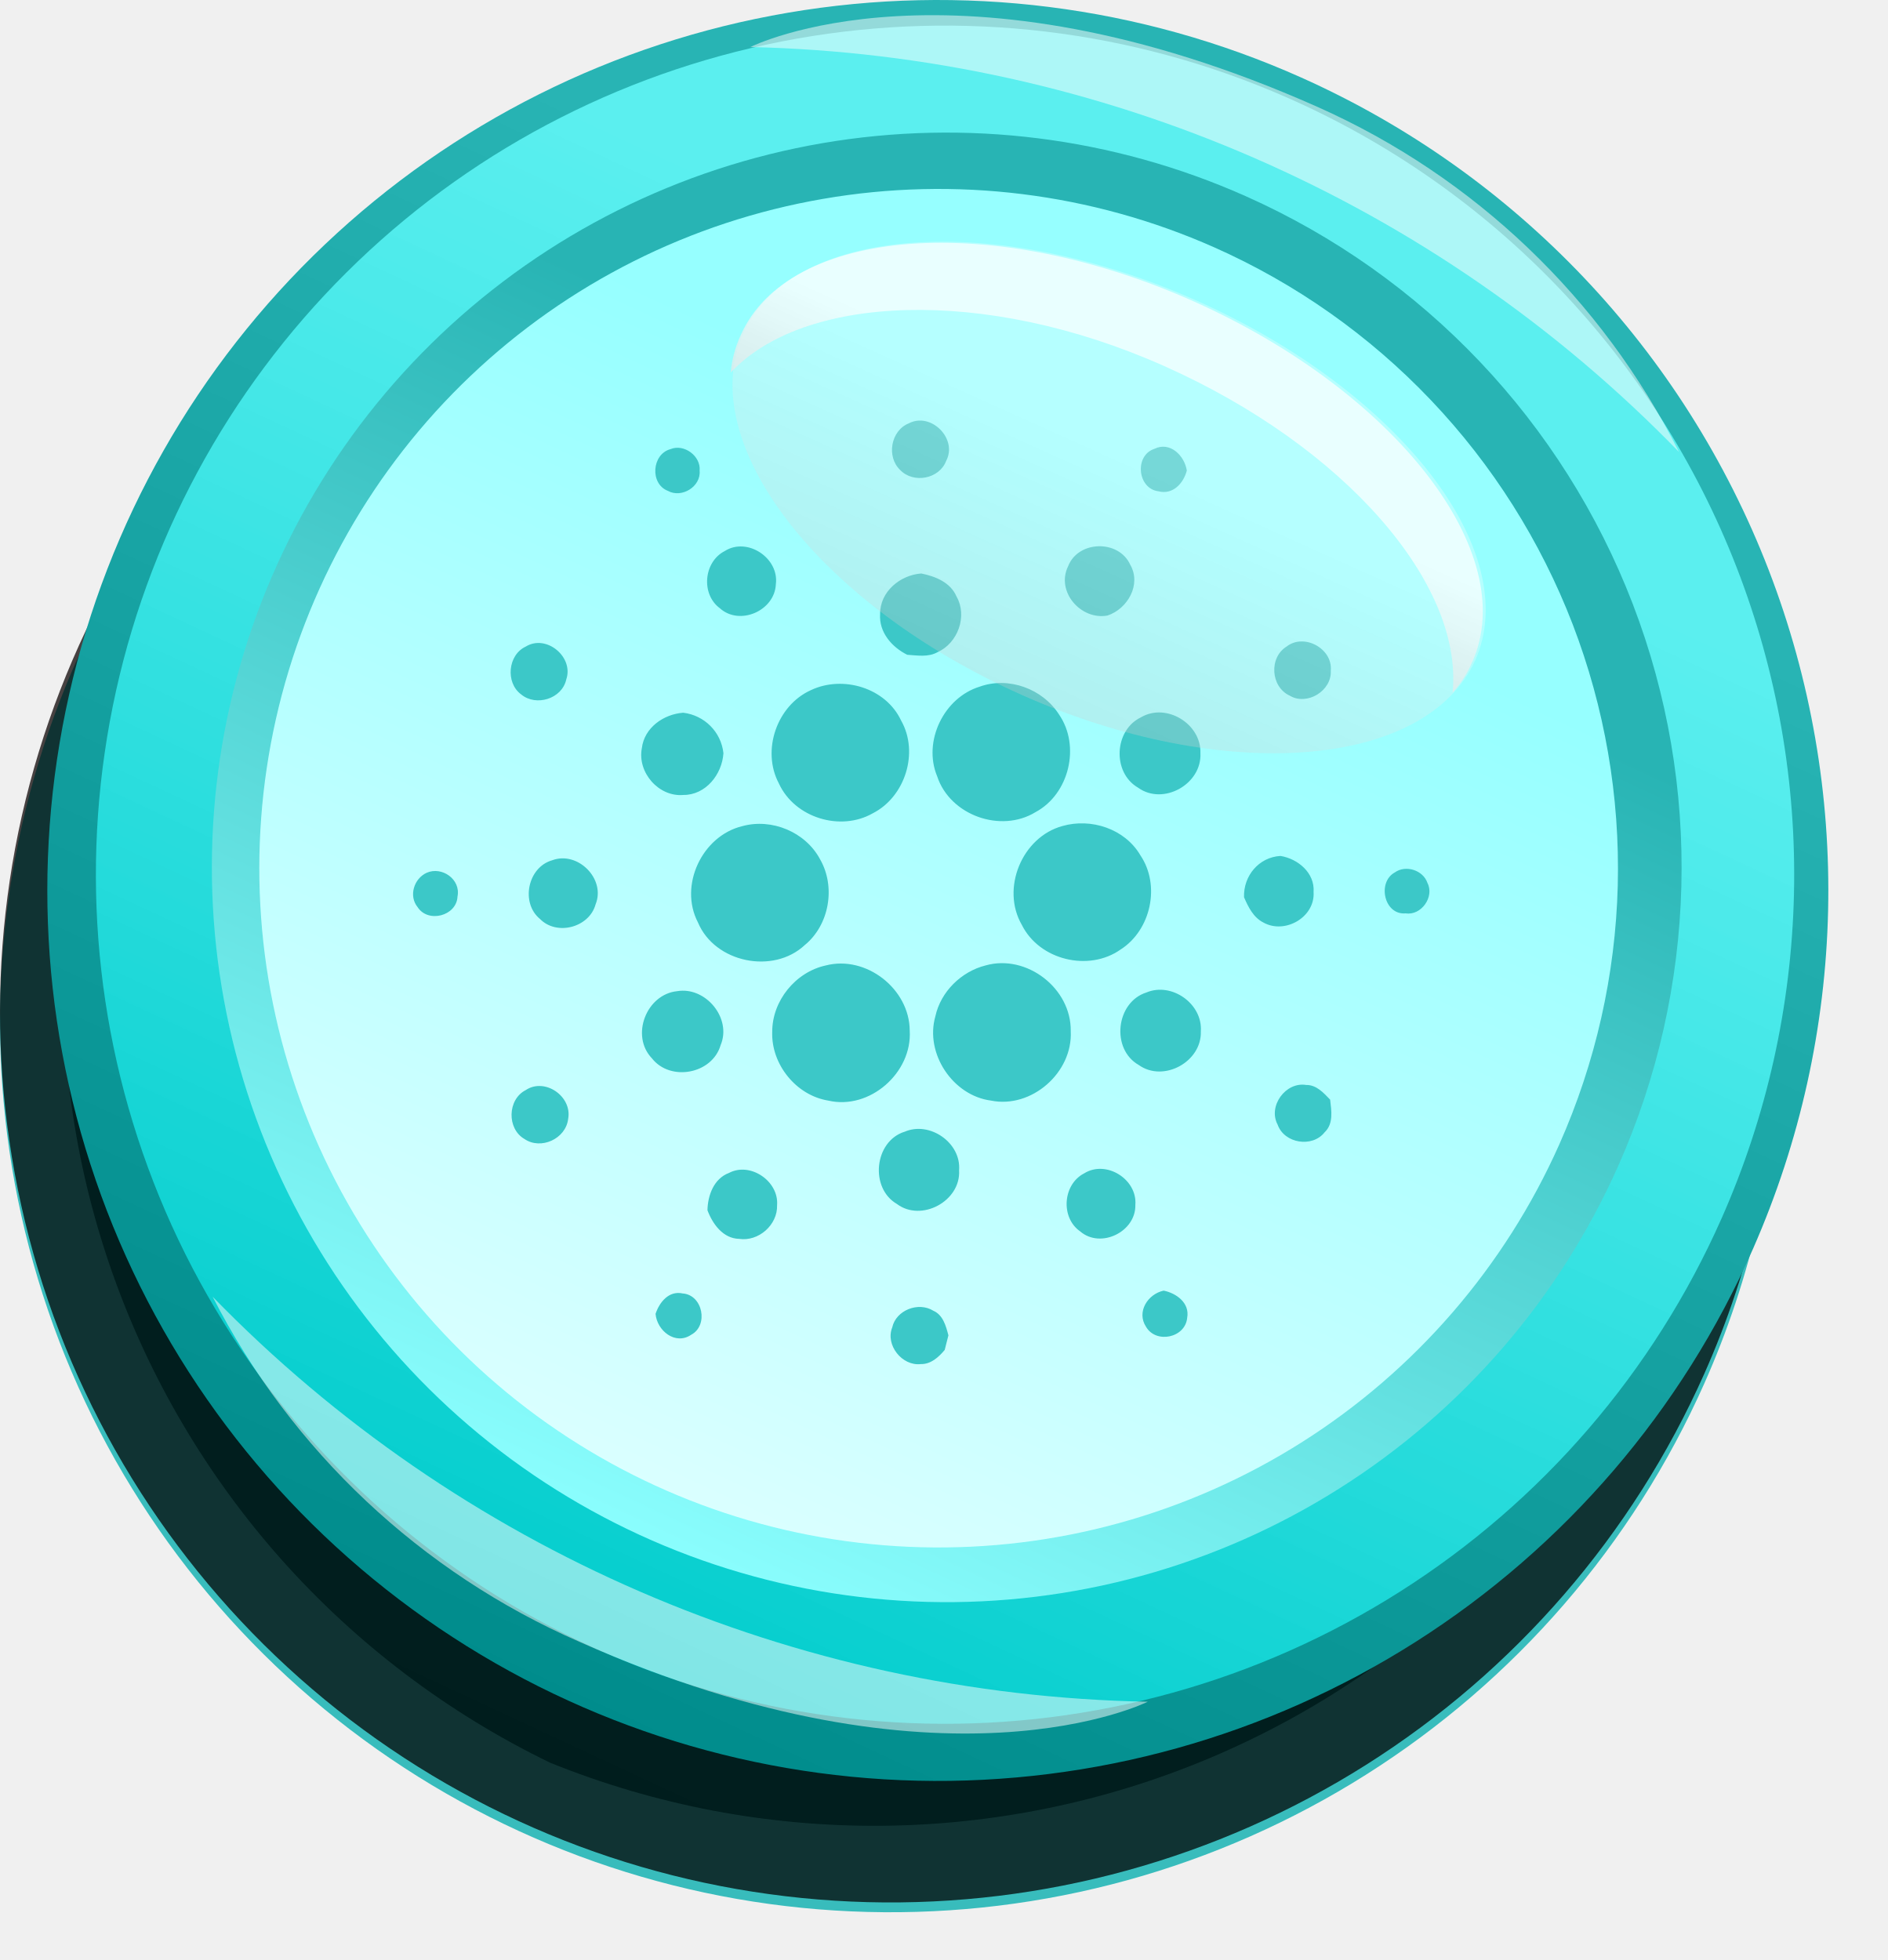
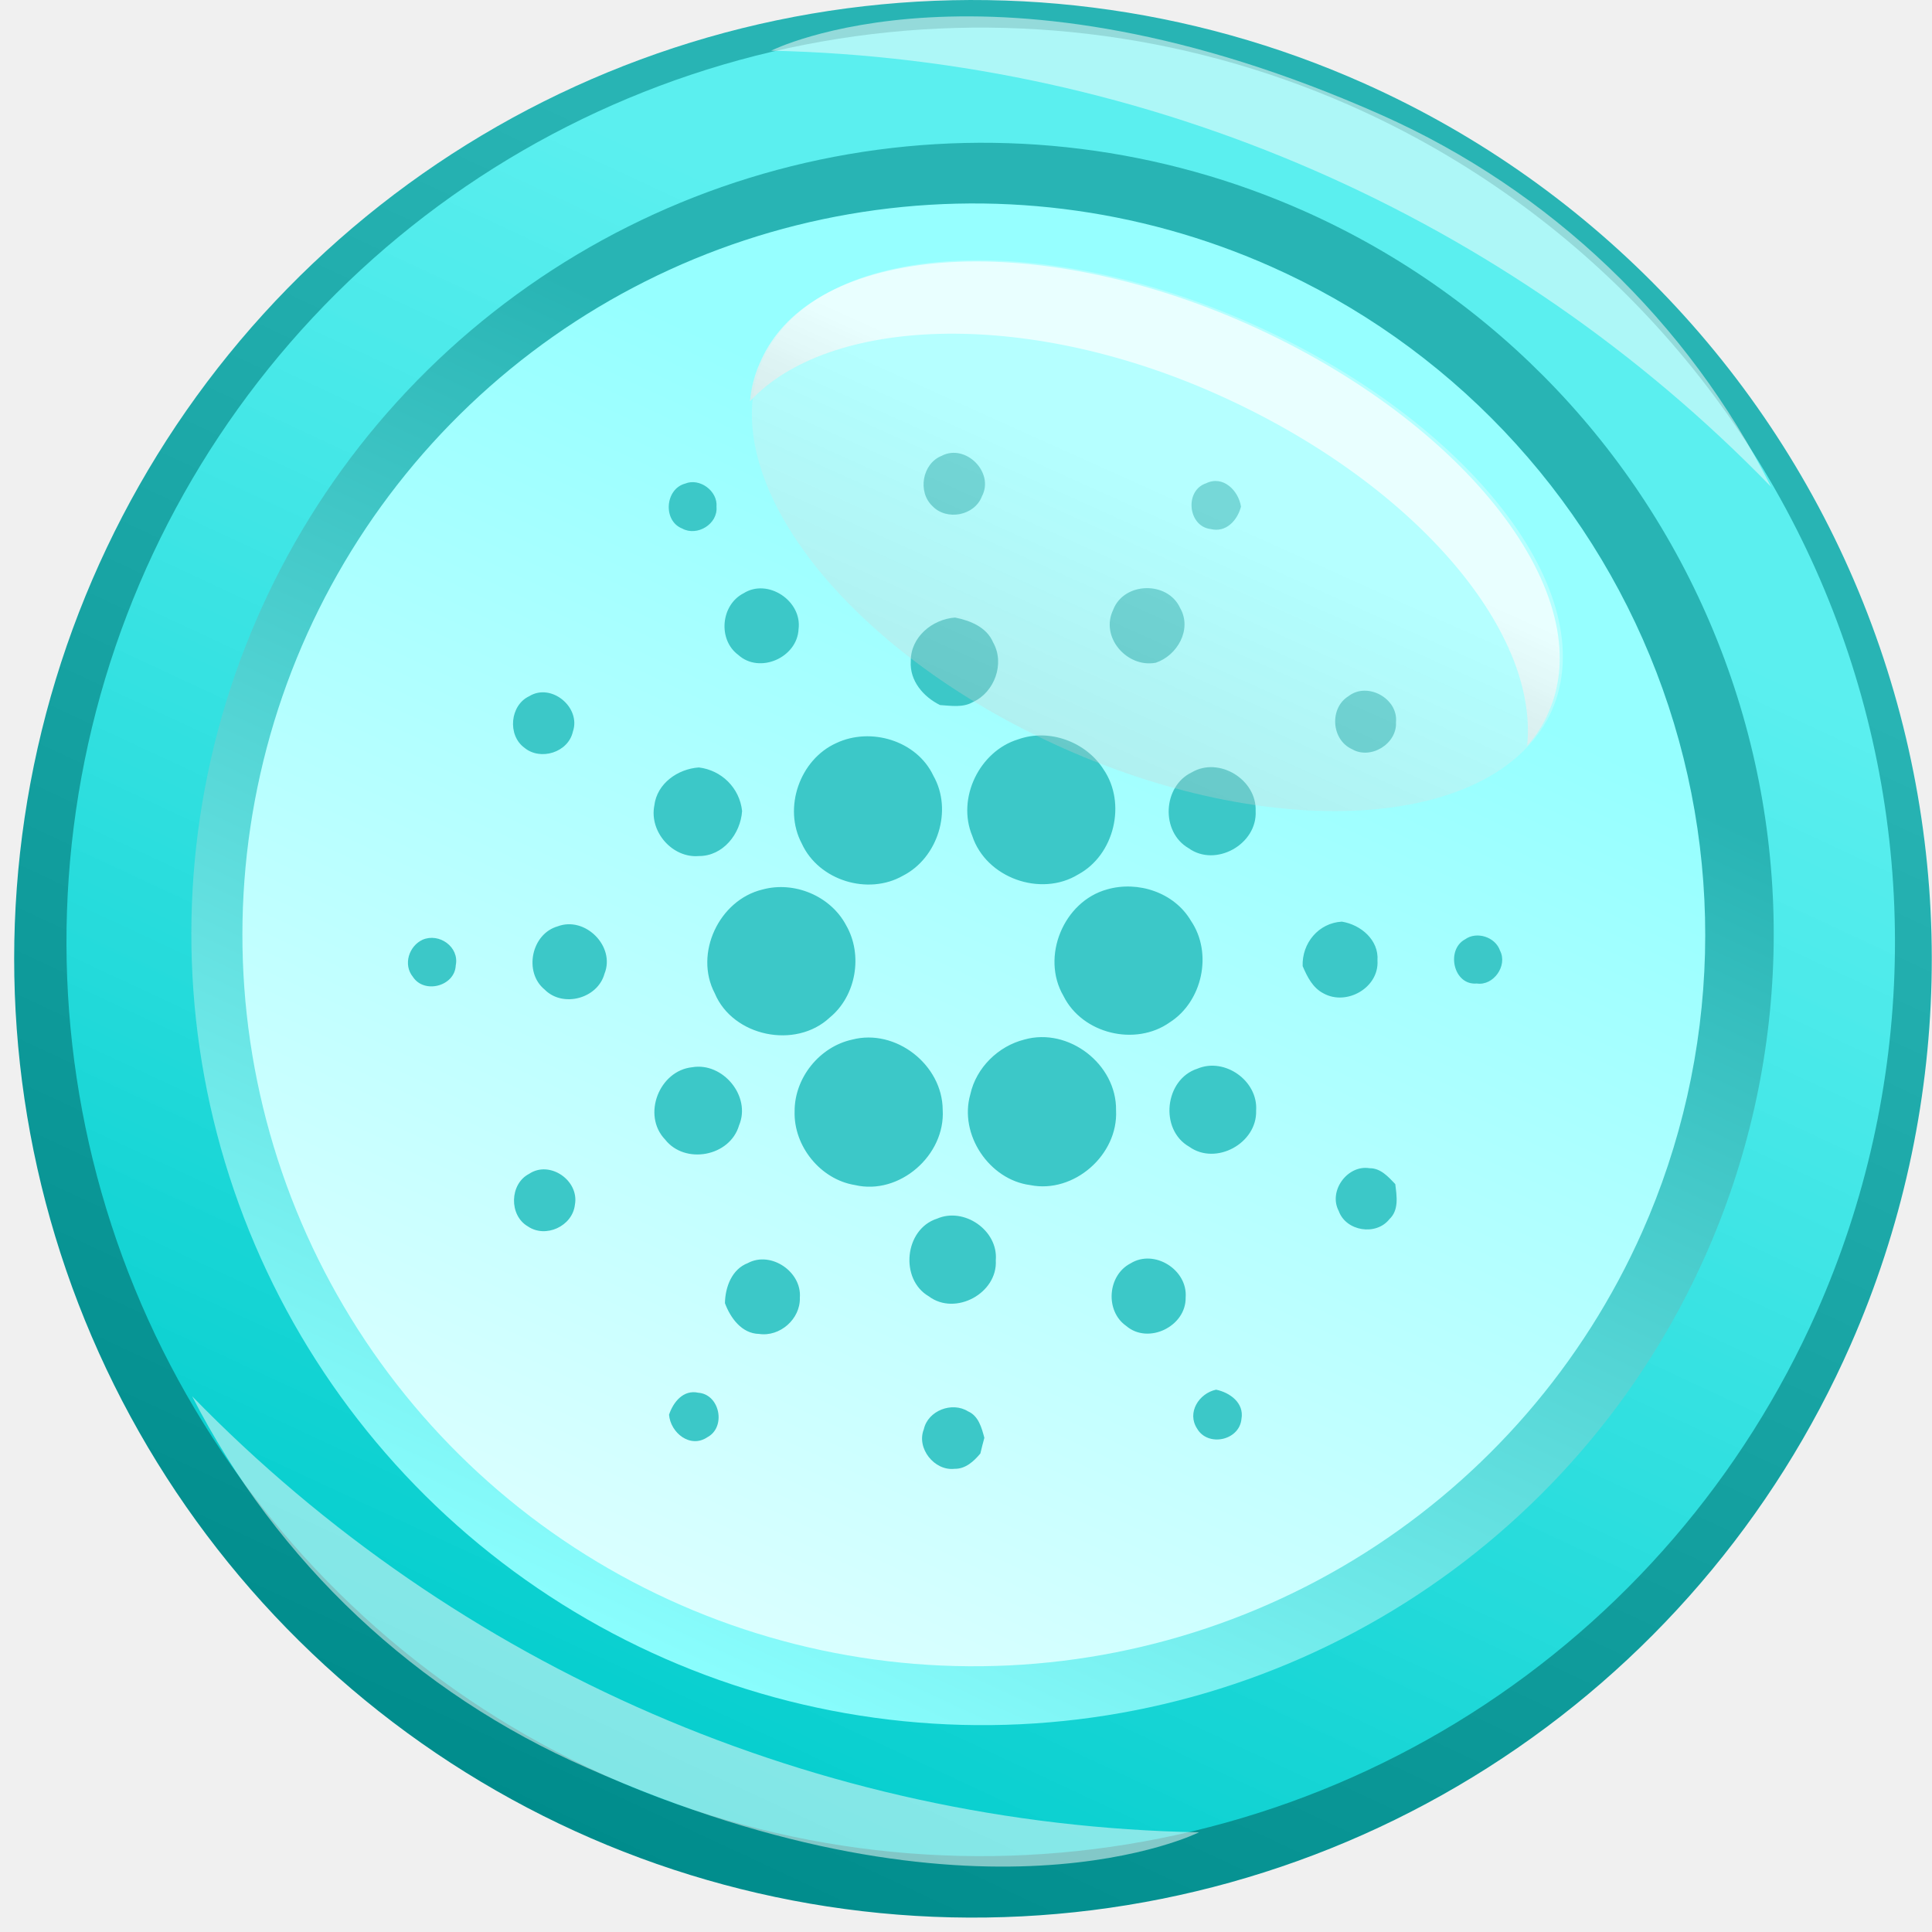
- <svg xmlns="http://www.w3.org/2000/svg" width="26" height="27" viewBox="0 0 26 27" fill="none">
-   <path d="M23.474 18.928C22.487 21.144 20.866 23.018 18.815 24.313C16.763 25.608 14.374 26.266 11.949 26.203C9.524 26.14 7.172 25.36 5.19 23.96C3.209 22.561 1.686 20.605 0.816 18.341C-0.054 16.076 -0.233 13.604 0.301 11.238C0.836 8.872 2.06 6.717 3.819 5.046C5.578 3.376 7.793 2.264 10.184 1.852C12.575 1.44 15.034 1.747 17.25 2.732C18.723 3.387 20.051 4.325 21.161 5.493C22.27 6.662 23.139 8.037 23.717 9.541C24.295 11.045 24.571 12.648 24.529 14.258C24.487 15.869 24.129 17.456 23.474 18.928Z" fill="#464141" />
-   <path style="mix-blend-mode:multiply" d="M23.474 19.063C22.487 21.279 20.866 23.154 18.815 24.448C16.763 25.744 14.374 26.401 11.949 26.338C9.524 26.276 7.172 25.495 5.19 24.096C3.209 22.696 1.686 20.74 0.816 18.476C-0.054 16.211 -0.233 13.74 0.301 11.373C0.836 9.007 2.06 6.852 3.819 5.182C5.578 3.511 7.793 2.399 10.184 1.987C12.575 1.576 15.034 1.882 17.25 2.867C18.723 3.522 20.051 4.46 21.161 5.628C22.27 6.797 23.139 8.172 23.717 9.676C24.295 11.18 24.571 12.783 24.529 14.394C24.487 16.004 24.129 17.591 23.474 19.063Z" fill="url(#paint0_linear_24_8048)" />
-   <path style="mix-blend-mode:multiply" d="M23.068 17.743C21.877 20.661 19.577 22.988 16.674 24.214C13.77 25.44 10.499 25.464 7.577 24.282C4.74 22.907 2.565 20.462 1.53 17.484C0.495 14.506 0.685 11.239 2.058 8.401C3.249 5.483 5.549 3.156 8.453 1.93C11.356 0.705 14.627 0.68 17.549 1.863C20.386 3.238 22.561 5.683 23.596 8.661C24.631 11.639 24.441 14.905 23.068 17.743Z" fill="url(#paint1_linear_24_8048)" />
-   <path d="M24.147 17.203C23.17 19.427 21.554 21.311 19.504 22.615C17.455 23.919 15.064 24.586 12.636 24.53C10.207 24.474 7.849 23.698 5.862 22.3C3.875 20.903 2.348 18.947 1.473 16.681C0.599 14.414 0.418 11.939 0.952 9.569C1.486 7.199 2.712 5.041 4.474 3.369C6.236 1.697 8.455 0.585 10.85 0.176C13.244 -0.234 15.706 0.076 17.924 1.068C20.882 2.39 23.197 4.829 24.363 7.852C25.529 10.876 25.451 14.237 24.147 17.203Z" fill="url(#paint2_linear_24_8048)" />
-   <path style="mix-blend-mode:screen" d="M23.714 16.784C22.778 18.898 21.237 20.687 19.285 21.925C17.333 23.164 15.058 23.797 12.747 23.743C10.436 23.69 8.193 22.953 6.3 21.625C4.408 20.298 2.951 18.439 2.114 16.284C1.277 14.129 1.098 11.775 1.598 9.518C2.099 7.261 3.257 5.203 4.926 3.604C6.595 2.004 8.701 0.936 10.977 0.532C13.253 0.129 15.598 0.409 17.715 1.338C19.125 1.956 20.399 2.847 21.464 3.958C22.529 5.07 23.364 6.38 23.921 7.815C24.478 9.25 24.747 10.781 24.711 12.32C24.675 13.859 24.337 15.376 23.714 16.784Z" fill="url(#paint3_linear_24_8048)" />
-   <path d="M22.289 16.064C21.475 17.893 20.137 19.44 18.443 20.508C16.75 21.577 14.778 22.119 12.777 22.067C10.775 22.015 8.834 21.37 7.199 20.215C5.564 19.059 4.308 17.445 3.591 15.576C2.873 13.707 2.726 11.667 3.168 9.714C3.61 7.761 4.622 5.983 6.074 4.605C7.527 3.227 9.355 2.311 11.329 1.972C13.302 1.634 15.331 1.888 17.16 2.703C19.612 3.795 21.529 5.816 22.491 8.321C23.453 10.827 23.38 13.612 22.289 16.064Z" fill="url(#paint4_linear_24_8048)" />
-   <path d="M21.479 15.764C20.727 17.454 19.49 18.884 17.925 19.872C16.361 20.86 14.539 21.362 12.689 21.314C10.839 21.267 9.045 20.672 7.533 19.605C6.022 18.538 4.86 17.047 4.196 15.32C3.531 13.593 3.394 11.708 3.801 9.903C4.208 8.098 5.14 6.454 6.481 5.179C7.822 3.904 9.511 3.055 11.335 2.74C13.158 2.424 15.034 2.657 16.725 3.407C17.849 3.906 18.863 4.621 19.71 5.512C20.558 6.403 21.221 7.453 21.663 8.6C22.104 9.748 22.315 10.971 22.284 12.2C22.252 13.43 21.978 14.64 21.479 15.764Z" fill="url(#paint5_linear_24_8048)" />
-   <path opacity="0.5" d="M2.929 17.863C4.014 19.984 5.8 21.663 7.982 22.617C13.006 24.851 15.81 23.442 15.81 23.442C10.949 23.353 6.319 21.348 2.929 17.863Z" fill="white" />
-   <path opacity="0.5" d="M23.127 6.226C22.067 4.114 20.308 2.434 18.149 1.473C13.125 -0.762 10.336 0.648 10.336 0.648C15.167 0.756 19.762 2.76 23.127 6.226Z" fill="white" />
-   <path d="M12.518 5.832C12.823 5.672 13.195 6.043 13.033 6.349C12.939 6.599 12.582 6.665 12.4 6.475C12.207 6.292 12.27 5.931 12.518 5.832ZM9.236 6.187C9.421 6.11 9.656 6.281 9.637 6.484C9.657 6.704 9.389 6.867 9.2 6.762C8.949 6.665 8.978 6.256 9.236 6.187V6.187ZM15.958 6.768C15.668 6.733 15.622 6.275 15.901 6.183C16.117 6.077 16.316 6.276 16.348 6.482C16.302 6.658 16.156 6.819 15.958 6.768V6.768ZM9.983 7.591C10.293 7.394 10.735 7.687 10.687 8.049C10.671 8.414 10.188 8.625 9.916 8.379C9.653 8.185 9.692 7.74 9.983 7.591V7.591ZM14.713 7.8C14.852 7.442 15.412 7.431 15.569 7.78C15.725 8.051 15.533 8.387 15.256 8.479C14.889 8.548 14.541 8.149 14.713 7.8L14.713 7.8ZM12.123 8.459C12.12 8.151 12.399 7.921 12.69 7.9C12.883 7.939 13.093 8.022 13.176 8.218C13.33 8.488 13.193 8.86 12.914 8.984C12.787 9.056 12.636 9.029 12.497 9.02C12.285 8.915 12.106 8.71 12.123 8.459L12.123 8.459ZM7.242 8.907C7.525 8.732 7.907 9.051 7.8 9.36C7.741 9.628 7.383 9.736 7.179 9.566C6.96 9.406 6.995 9.021 7.242 8.907ZM17.723 8.906C17.963 8.719 18.359 8.934 18.331 9.238C18.347 9.516 18.004 9.726 17.766 9.583C17.503 9.464 17.476 9.058 17.723 8.906V8.906ZM13.495 9.459C13.892 9.316 14.362 9.487 14.588 9.843C14.886 10.277 14.728 10.938 14.265 11.187C13.786 11.481 13.086 11.232 12.909 10.694C12.709 10.213 13.001 9.61 13.495 9.459ZM11.17 9.507C11.609 9.299 12.2 9.473 12.412 9.925C12.662 10.364 12.469 10.976 12.023 11.203C11.576 11.459 10.945 11.265 10.729 10.793C10.486 10.337 10.702 9.717 11.17 9.507ZM8.841 10.307C8.875 10.023 9.142 9.838 9.411 9.818C9.701 9.853 9.933 10.08 9.965 10.376C9.946 10.668 9.721 10.953 9.413 10.951C9.074 10.981 8.777 10.642 8.841 10.307V10.307ZM15.719 9.88C16.067 9.677 16.55 9.973 16.535 10.375C16.558 10.801 16.024 11.101 15.677 10.851C15.317 10.643 15.345 10.057 15.719 9.88V9.88ZM10.223 11.381C10.631 11.268 11.096 11.461 11.296 11.837C11.514 12.215 11.425 12.741 11.085 13.019C10.65 13.426 9.846 13.262 9.614 12.707C9.348 12.197 9.672 11.515 10.223 11.381V11.381ZM14.634 11.379C15.03 11.265 15.495 11.418 15.707 11.78C15.989 12.195 15.854 12.813 15.436 13.08C14.997 13.39 14.318 13.227 14.076 12.742C13.784 12.24 14.078 11.531 14.634 11.379ZM7.605 11.851C7.957 11.718 8.347 12.107 8.204 12.458C8.117 12.777 7.67 12.895 7.439 12.66C7.168 12.439 7.268 11.947 7.605 11.851H7.605ZM17.136 12.36C17.126 12.067 17.339 11.808 17.638 11.791C17.879 11.83 18.113 12.025 18.094 12.288C18.116 12.636 17.699 12.873 17.404 12.709C17.265 12.639 17.195 12.496 17.136 12.36V12.36ZM5.877 12.023C6.088 11.93 6.35 12.114 6.302 12.35C6.29 12.618 5.897 12.72 5.753 12.497C5.626 12.342 5.702 12.103 5.877 12.023ZM19.215 12.017C19.364 11.911 19.603 11.987 19.662 12.162C19.762 12.353 19.578 12.615 19.364 12.582C19.064 12.61 18.967 12.15 19.215 12.017ZM11.373 13.3C11.929 13.155 12.528 13.621 12.531 14.197C12.567 14.779 11.978 15.295 11.408 15.161C10.968 15.09 10.622 14.663 10.637 14.216C10.635 13.788 10.957 13.391 11.373 13.3H11.373ZM13.577 13.299C14.142 13.14 14.758 13.615 14.749 14.204C14.779 14.776 14.208 15.275 13.65 15.161C13.125 15.093 12.738 14.513 12.884 14.001C12.958 13.66 13.242 13.383 13.577 13.299ZM9.327 13.654C9.718 13.587 10.084 14.025 9.926 14.398C9.81 14.796 9.234 14.903 8.98 14.579C8.681 14.267 8.904 13.697 9.327 13.654ZM15.791 13.672C16.14 13.525 16.568 13.828 16.541 14.208C16.555 14.627 16.027 14.915 15.686 14.671C15.3 14.452 15.37 13.806 15.791 13.672ZM17.599 15.493C17.462 15.237 17.71 14.899 17.992 14.946C18.133 14.943 18.232 15.055 18.322 15.148C18.34 15.3 18.371 15.48 18.246 15.598C18.076 15.814 17.691 15.752 17.599 15.493V15.493ZM7.241 15.017C7.505 14.84 7.885 15.104 7.826 15.414C7.794 15.688 7.45 15.845 7.224 15.69C6.98 15.549 6.989 15.146 7.241 15.017V15.017ZM12.457 15.592C12.803 15.438 13.243 15.741 13.211 16.123C13.236 16.546 12.691 16.839 12.354 16.585C11.979 16.367 12.041 15.726 12.457 15.591L12.457 15.592ZM10.041 16.158C10.335 16.002 10.73 16.271 10.704 16.602C10.713 16.874 10.448 17.106 10.181 17.066C9.96 17.061 9.816 16.862 9.745 16.672C9.749 16.466 9.833 16.236 10.041 16.158V16.158ZM14.935 16.163C15.238 15.975 15.668 16.245 15.639 16.599C15.647 16.969 15.161 17.206 14.879 16.963C14.606 16.773 14.639 16.314 14.935 16.163ZM15.786 18.277C15.652 18.072 15.81 17.826 16.029 17.779C16.204 17.815 16.39 17.948 16.353 18.153C16.328 18.43 15.924 18.515 15.786 18.277ZM9.03 18.099C9.084 17.937 9.214 17.776 9.404 17.818C9.681 17.838 9.763 18.258 9.521 18.387C9.303 18.535 9.05 18.332 9.03 18.099ZM12.29 18.286C12.343 18.046 12.652 17.929 12.856 18.056C12.99 18.114 13.03 18.266 13.064 18.395C13.046 18.462 13.029 18.529 13.013 18.596C12.93 18.695 12.823 18.794 12.684 18.791C12.425 18.821 12.193 18.528 12.29 18.286Z" fill="#3CC8C8" />
-   <path opacity="0.3" d="M20.323 9.091C19.649 10.59 16.86 10.815 14.07 9.571C11.281 8.326 9.572 6.107 10.231 4.607C10.891 3.107 13.695 2.897 16.485 4.142C19.274 5.387 20.983 7.591 20.323 9.091Z" fill="url(#paint6_linear_24_8048)" />
-   <path opacity="0.7" d="M16.035 5.042C18.524 6.151 20.159 8.041 20.009 9.541C20.121 9.417 20.213 9.275 20.279 9.121C20.953 7.621 19.229 5.402 16.455 4.157C13.68 2.912 10.861 3.122 10.201 4.622C10.127 4.783 10.081 4.955 10.066 5.132C11.056 4.067 13.545 3.932 16.035 5.042Z" fill="url(#paint7_linear_24_8048)" />
+ <svg xmlns="http://www.w3.org/2000/svg" width="48" height="48" viewBox="0 0 48 48" fill="none">
+   <path d="M45.98 33.408C44.082 37.727 40.943 41.385 36.963 43.918C32.983 46.451 28.341 47.745 23.625 47.636C18.908 47.527 14.33 46.021 10.471 43.307C6.612 40.593 3.646 36.795 1.948 32.393C0.25 27.992 -0.102 23.185 0.935 18.583C1.973 13.981 4.353 9.79 7.775 6.543C11.197 3.295 15.506 1.137 20.156 0.341C24.806 -0.454 29.588 0.149 33.895 2.074C39.639 4.642 44.135 9.378 46.399 15.249C48.663 21.12 48.513 27.648 45.98 33.408Z" fill="url(#paint0_linear_328_77430)" />
+   <path style="mix-blend-mode:screen" d="M45.137 32.593C43.32 36.698 40.328 40.173 36.537 42.579C32.747 44.984 28.329 46.213 23.841 46.109C19.353 46.005 14.996 44.574 11.321 41.996C7.646 39.417 4.817 35.808 3.192 31.623C1.567 27.439 1.218 22.866 2.19 18.483C3.162 14.1 5.41 10.104 8.652 6.998C11.894 3.893 15.983 1.817 20.403 1.034C24.824 0.251 29.377 0.795 33.489 2.598C36.226 3.799 38.7 5.528 40.768 7.687C42.836 9.845 44.458 12.391 45.54 15.178C46.622 17.964 47.143 20.937 47.074 23.925C47.005 26.914 46.347 29.86 45.137 32.593Z" fill="url(#paint1_linear_328_77430)" />
+   <path d="M42.37 31.195C40.789 34.748 38.19 37.752 34.902 39.827C31.614 41.902 27.785 42.956 23.898 42.854C20.011 42.753 16.242 41.501 13.066 39.257C9.891 37.013 7.453 33.878 6.059 30.248C4.666 26.618 4.381 22.656 5.239 18.864C6.097 15.072 8.061 11.62 10.882 8.943C13.703 6.267 17.253 4.488 21.086 3.83C24.918 3.173 28.859 3.666 32.41 5.248C37.171 7.369 40.895 11.294 42.762 16.16C44.63 21.026 44.489 26.434 42.37 31.195Z" fill="url(#paint2_linear_328_77430)" />
+   <path d="M40.797 30.613C39.336 33.896 36.935 36.672 33.897 38.591C30.858 40.51 27.32 41.484 23.727 41.392C20.135 41.3 16.651 40.145 13.715 38.073C10.78 36.001 8.524 33.105 7.234 29.751C5.944 26.397 5.677 22.736 6.467 19.231C7.257 15.726 9.069 12.533 11.673 10.057C14.277 7.581 17.556 5.933 21.097 5.321C24.638 4.708 28.281 5.159 31.565 6.617C33.748 7.585 35.718 8.975 37.363 10.705C39.008 12.435 40.297 14.473 41.154 16.702C42.011 18.93 42.421 21.306 42.36 23.693C42.298 26.08 41.767 28.431 40.797 30.613Z" fill="url(#paint3_linear_328_77430)" />
+   <path opacity="0.5" d="M4.774 34.69C6.881 38.808 10.349 42.07 14.588 43.922C24.343 48.261 29.789 45.523 29.789 45.523C20.349 45.35 11.358 41.457 4.774 34.69Z" fill="white" />
+   <path opacity="0.5" d="M43.999 12.092C41.939 7.99 38.523 4.728 34.33 2.86C24.575 -1.479 19.158 1.259 19.158 1.259C28.54 1.468 37.462 5.359 43.999 12.092Z" fill="white" />
+   <path d="M23.395 11.325C23.988 11.014 24.711 11.735 24.396 12.33C24.213 12.815 23.52 12.944 23.166 12.574C22.791 12.219 22.913 11.518 23.395 11.325ZM17.022 12.015C17.382 11.866 17.837 12.198 17.801 12.592C17.839 13.02 17.318 13.335 16.951 13.132C16.465 12.943 16.521 12.149 17.022 12.015V12.015ZM30.075 13.144C29.513 13.075 29.424 12.187 29.965 12.007C30.386 11.801 30.771 12.187 30.832 12.587C30.744 12.929 30.459 13.242 30.075 13.143V13.144ZM18.472 14.741C19.073 14.358 19.932 14.928 19.84 15.63C19.808 16.34 18.871 16.751 18.342 16.271C17.831 15.894 17.908 15.03 18.472 14.741V14.741ZM27.658 15.147C27.927 14.452 29.015 14.43 29.321 15.108C29.623 15.635 29.251 16.287 28.713 16.466C28 16.6 27.323 15.825 27.659 15.147L27.658 15.147ZM22.628 16.426C22.622 15.829 23.163 15.383 23.729 15.343C24.104 15.418 24.512 15.579 24.673 15.959C24.973 16.484 24.707 17.206 24.165 17.446C23.918 17.586 23.625 17.534 23.355 17.517C22.943 17.314 22.596 16.915 22.628 16.427L22.628 16.426ZM13.149 17.297C13.699 16.957 14.441 17.577 14.233 18.177C14.118 18.697 13.424 18.908 13.027 18.576C12.603 18.266 12.67 17.519 13.149 17.297ZM33.503 17.296C33.969 16.932 34.739 17.35 34.683 17.941C34.715 18.481 34.049 18.887 33.586 18.61C33.076 18.379 33.024 17.591 33.503 17.296V17.296ZM25.293 18.37C26.063 18.092 26.977 18.425 27.416 19.114C27.994 19.957 27.686 21.241 26.788 21.725C25.858 22.297 24.499 21.812 24.156 20.768C23.765 19.833 24.334 18.663 25.293 18.37ZM20.777 18.462C21.63 18.058 22.778 18.397 23.19 19.274C23.675 20.128 23.3 21.316 22.433 21.757C21.566 22.252 20.341 21.877 19.921 20.96C19.45 20.074 19.868 18.871 20.777 18.462ZM16.256 20.016C16.321 19.464 16.839 19.104 17.362 19.067C17.926 19.135 18.376 19.575 18.437 20.149C18.4 20.716 17.964 21.271 17.365 21.268C16.707 21.325 16.13 20.667 16.256 20.017V20.016ZM29.611 19.188C30.287 18.792 31.226 19.368 31.196 20.148C31.242 20.975 30.203 21.558 29.53 21.073C28.831 20.669 28.886 19.532 29.611 19.188V19.188ZM18.939 22.101C19.73 21.883 20.634 22.257 21.021 22.987C21.446 23.722 21.273 24.743 20.613 25.282C19.767 26.073 18.207 25.755 17.757 24.676C17.239 23.687 17.868 22.361 18.939 22.101V22.101ZM27.505 22.097C28.273 21.876 29.176 22.173 29.589 22.877C30.135 23.682 29.875 24.882 29.061 25.401C28.21 26.003 26.89 25.687 26.422 24.745C25.853 23.771 26.425 22.394 27.505 22.097ZM13.855 23.015C14.538 22.755 15.295 23.513 15.018 24.193C14.849 24.813 13.98 25.042 13.531 24.585C13.006 24.156 13.2 23.201 13.855 23.015H13.855ZM32.364 24.002C32.344 23.434 32.758 22.93 33.338 22.898C33.806 22.973 34.26 23.352 34.223 23.863C34.266 24.539 33.456 24.998 32.883 24.681C32.614 24.544 32.477 24.267 32.364 24.002V24.002ZM10.498 23.348C10.909 23.168 11.417 23.526 11.323 23.984C11.301 24.503 10.539 24.703 10.258 24.269C10.011 23.968 10.159 23.504 10.498 23.348ZM36.4 23.337C36.689 23.13 37.153 23.279 37.268 23.619C37.462 23.99 37.106 24.498 36.691 24.435C36.107 24.488 35.918 23.595 36.4 23.337ZM21.171 25.829C22.252 25.546 23.414 26.452 23.421 27.571C23.491 28.701 22.347 29.703 21.24 29.442C20.385 29.304 19.714 28.476 19.742 27.608C19.739 26.777 20.363 26.005 21.171 25.829H21.171ZM25.452 25.827C26.549 25.518 27.746 26.441 27.728 27.585C27.786 28.694 26.677 29.663 25.594 29.443C24.575 29.31 23.822 28.185 24.107 27.19C24.251 26.528 24.802 25.989 25.452 25.827ZM17.198 26.515C17.957 26.385 18.669 27.236 18.361 27.961C18.136 28.733 17.018 28.942 16.524 28.311C15.944 27.706 16.377 26.599 17.198 26.515ZM29.752 26.55C30.429 26.265 31.26 26.854 31.208 27.592C31.235 28.405 30.209 28.965 29.547 28.491C28.797 28.065 28.934 26.812 29.752 26.55ZM33.261 30.087C32.996 29.591 33.478 28.933 34.026 29.024C34.3 29.02 34.491 29.236 34.665 29.418C34.701 29.712 34.762 30.063 34.519 30.29C34.188 30.71 33.441 30.59 33.261 30.088V30.087ZM13.147 29.163C13.66 28.82 14.398 29.331 14.283 29.934C14.221 30.467 13.554 30.771 13.114 30.469C12.642 30.195 12.659 29.413 13.147 29.163V29.163ZM23.277 30.279C23.949 29.981 24.804 30.568 24.74 31.311C24.79 32.132 23.732 32.701 23.076 32.207C22.348 31.784 22.469 30.539 23.278 30.278L23.277 30.279ZM18.585 31.378C19.157 31.076 19.924 31.598 19.872 32.241C19.889 32.769 19.377 33.219 18.858 33.141C18.428 33.132 18.148 32.745 18.011 32.377C18.018 31.976 18.182 31.53 18.585 31.379V31.378ZM28.089 31.388C28.677 31.023 29.512 31.547 29.457 32.235C29.472 32.953 28.528 33.414 27.98 32.942C27.45 32.572 27.515 31.682 28.089 31.388ZM29.742 35.494C29.481 35.096 29.788 34.617 30.213 34.526C30.554 34.596 30.915 34.854 30.844 35.252C30.794 35.791 30.01 35.956 29.742 35.494ZM16.622 35.148C16.727 34.833 16.979 34.52 17.348 34.602C17.886 34.641 18.046 35.456 17.575 35.707C17.151 35.994 16.66 35.601 16.622 35.148ZM22.952 35.51C23.055 35.044 23.655 34.817 24.051 35.065C24.312 35.178 24.389 35.472 24.456 35.722C24.42 35.852 24.388 35.982 24.357 36.112C24.195 36.305 23.987 36.498 23.717 36.492C23.215 36.551 22.763 35.981 22.952 35.51Z" fill="#3CC8C8" />
+   <path opacity="0.3" d="M38.554 17.654C37.243 20.566 31.827 21.003 26.41 18.586C20.994 16.169 17.674 11.859 18.955 8.947C20.237 6.035 25.682 5.627 31.099 8.044C36.515 10.461 39.835 14.742 38.554 17.654Z" fill="url(#paint4_linear_328_77430)" />
+   <path opacity="0.7" d="M30.225 9.791C35.059 11.946 38.234 15.616 37.942 18.528C38.161 18.287 38.339 18.011 38.467 17.712C39.777 14.8 36.428 10.49 31.041 8.073C25.653 5.656 20.178 6.064 18.897 8.976C18.752 9.288 18.663 9.623 18.635 9.966C20.557 7.898 25.391 7.636 30.225 9.791Z" fill="url(#paint5_linear_328_77430)" />
  <defs>
-     <linearGradient id="paint0_linear_24_8048" x1="5.711" y1="24.698" x2="14.231" y2="6.407" gradientUnits="userSpaceOnUse">
-       <stop stop-color="#3CC8C8" />
-       <stop offset="1" stop-color="#3CC8C8" />
-     </linearGradient>
-     <linearGradient id="paint1_linear_24_8048" x1="6.013" y1="23.735" x2="14.527" y2="5.458" gradientUnits="userSpaceOnUse">
-       <stop stop-color="#079393" />
-       <stop offset="1" stop-color="#1BA7A7" />
-     </linearGradient>
-     <linearGradient id="paint2_linear_24_8048" x1="6.394" y1="22.888" x2="14.914" y2="4.598" gradientUnits="userSpaceOnUse">
+     <linearGradient id="paint0_linear_328_77430" x1="11.505" y1="44.449" x2="28.05" y2="8.929" gradientUnits="userSpaceOnUse">
      <stop stop-color="#008C8C" />
      <stop offset="1" stop-color="#28B4B4" />
    </linearGradient>
-     <linearGradient id="paint3_linear_24_8048" x1="6.69" y1="22.233" x2="14.809" y2="4.796" gradientUnits="userSpaceOnUse">
+     <linearGradient id="paint1_linear_328_77430" x1="12.079" y1="43.177" x2="27.845" y2="9.315" gradientUnits="userSpaceOnUse">
      <stop stop-color="#008C8C" />
      <stop offset="0.99" stop-color="#3CC8C8" />
    </linearGradient>
-     <linearGradient id="paint4_linear_24_8048" x1="7.31" y1="20.822" x2="14.332" y2="5.747" gradientUnits="userSpaceOnUse">
+     <linearGradient id="paint2_linear_328_77430" x1="13.281" y1="40.435" x2="26.918" y2="11.161" gradientUnits="userSpaceOnUse">
      <stop stop-color="#8CFFFF" />
      <stop offset="0.95" stop-color="#28B4B4" />
    </linearGradient>
-     <linearGradient id="paint5_linear_24_8048" x1="7.482" y1="20.292" x2="13.986" y2="6.33" gradientUnits="userSpaceOnUse">
+     <linearGradient id="paint3_linear_328_77430" x1="13.617" y1="39.407" x2="26.247" y2="12.293" gradientUnits="userSpaceOnUse">
      <stop stop-color="#DCFFFF" />
      <stop offset="1" stop-color="#96FFFF" />
    </linearGradient>
-     <linearGradient id="paint6_linear_24_8048" x1="12.145" y1="10.344" x2="14.254" y2="5.663" gradientUnits="userSpaceOnUse">
+     <linearGradient id="paint4_linear_328_77430" x1="22.671" y1="20.087" x2="26.767" y2="10.998" gradientUnits="userSpaceOnUse">
      <stop stop-color="#B9B9B9" />
      <stop offset="0.99" stop-color="white" />
    </linearGradient>
-     <linearGradient id="paint7_linear_24_8048" x1="13.112" y1="8.087" x2="14.348" y2="5.344" gradientUnits="userSpaceOnUse">
+     <linearGradient id="paint5_linear_328_77430" x1="24.55" y1="15.705" x2="26.95" y2="10.379" gradientUnits="userSpaceOnUse">
      <stop stop-color="#D0D0D0" />
      <stop offset="0.99" stop-color="white" />
    </linearGradient>
  </defs>
</svg>
